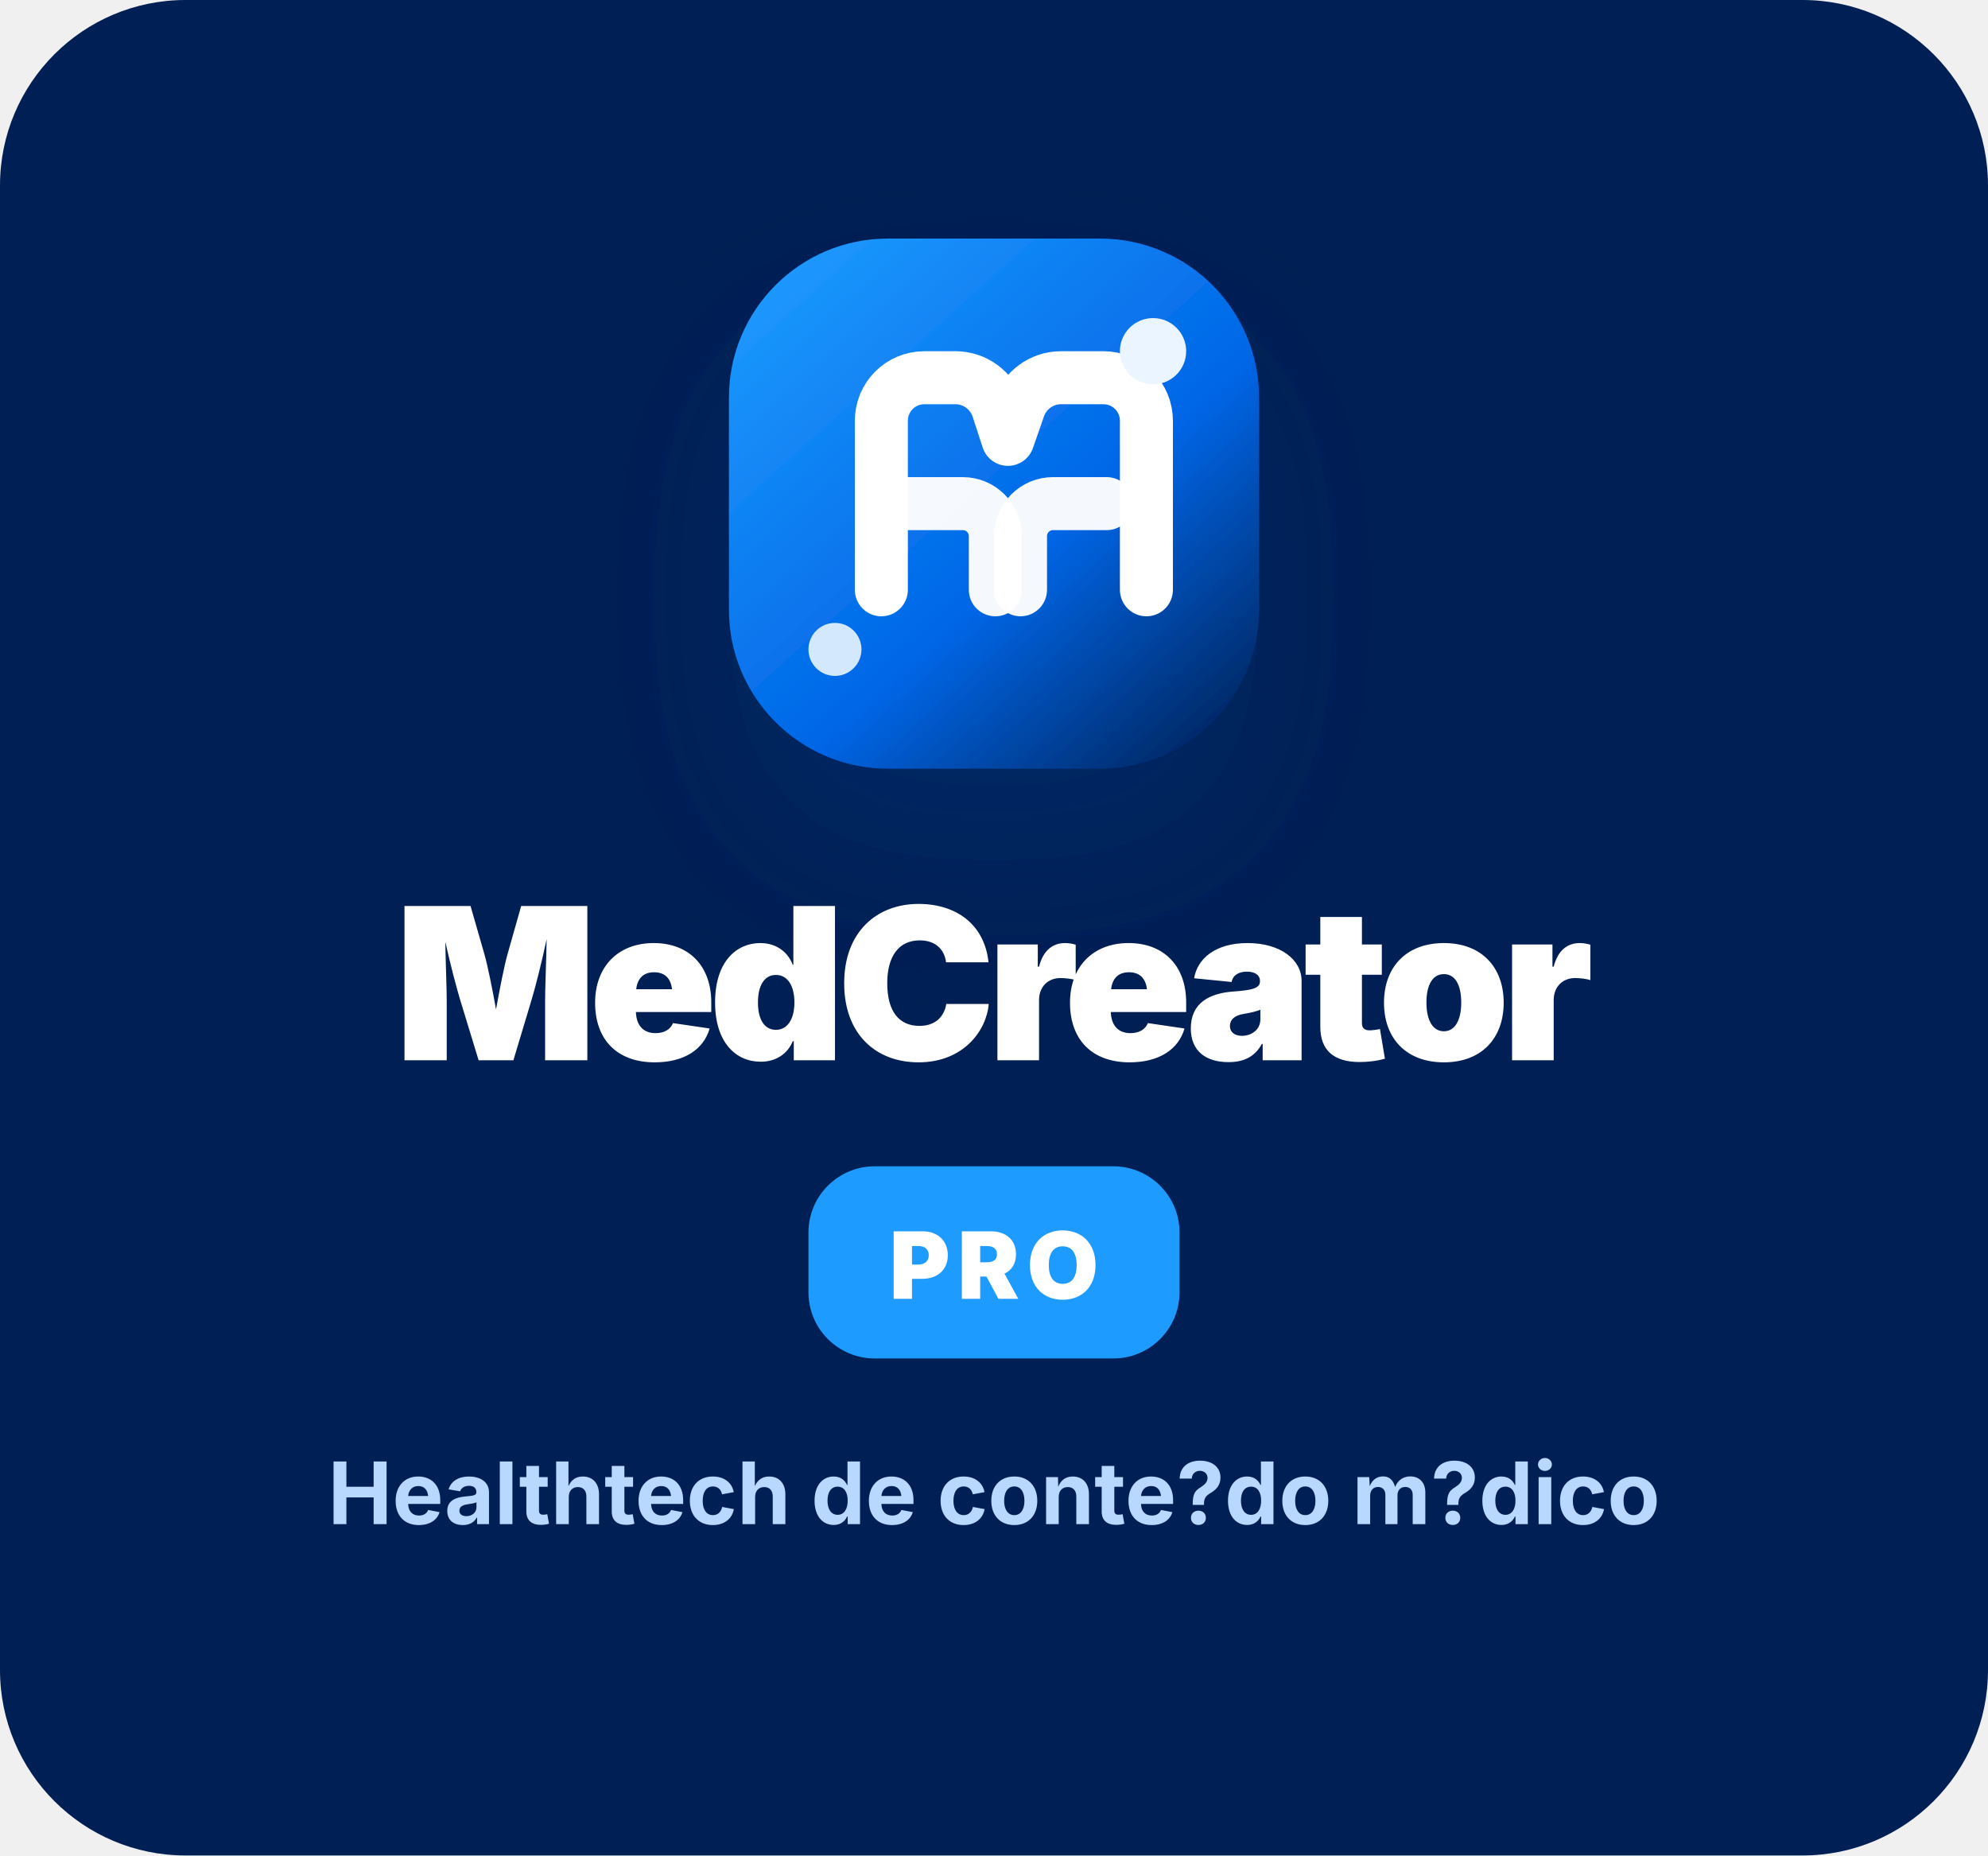
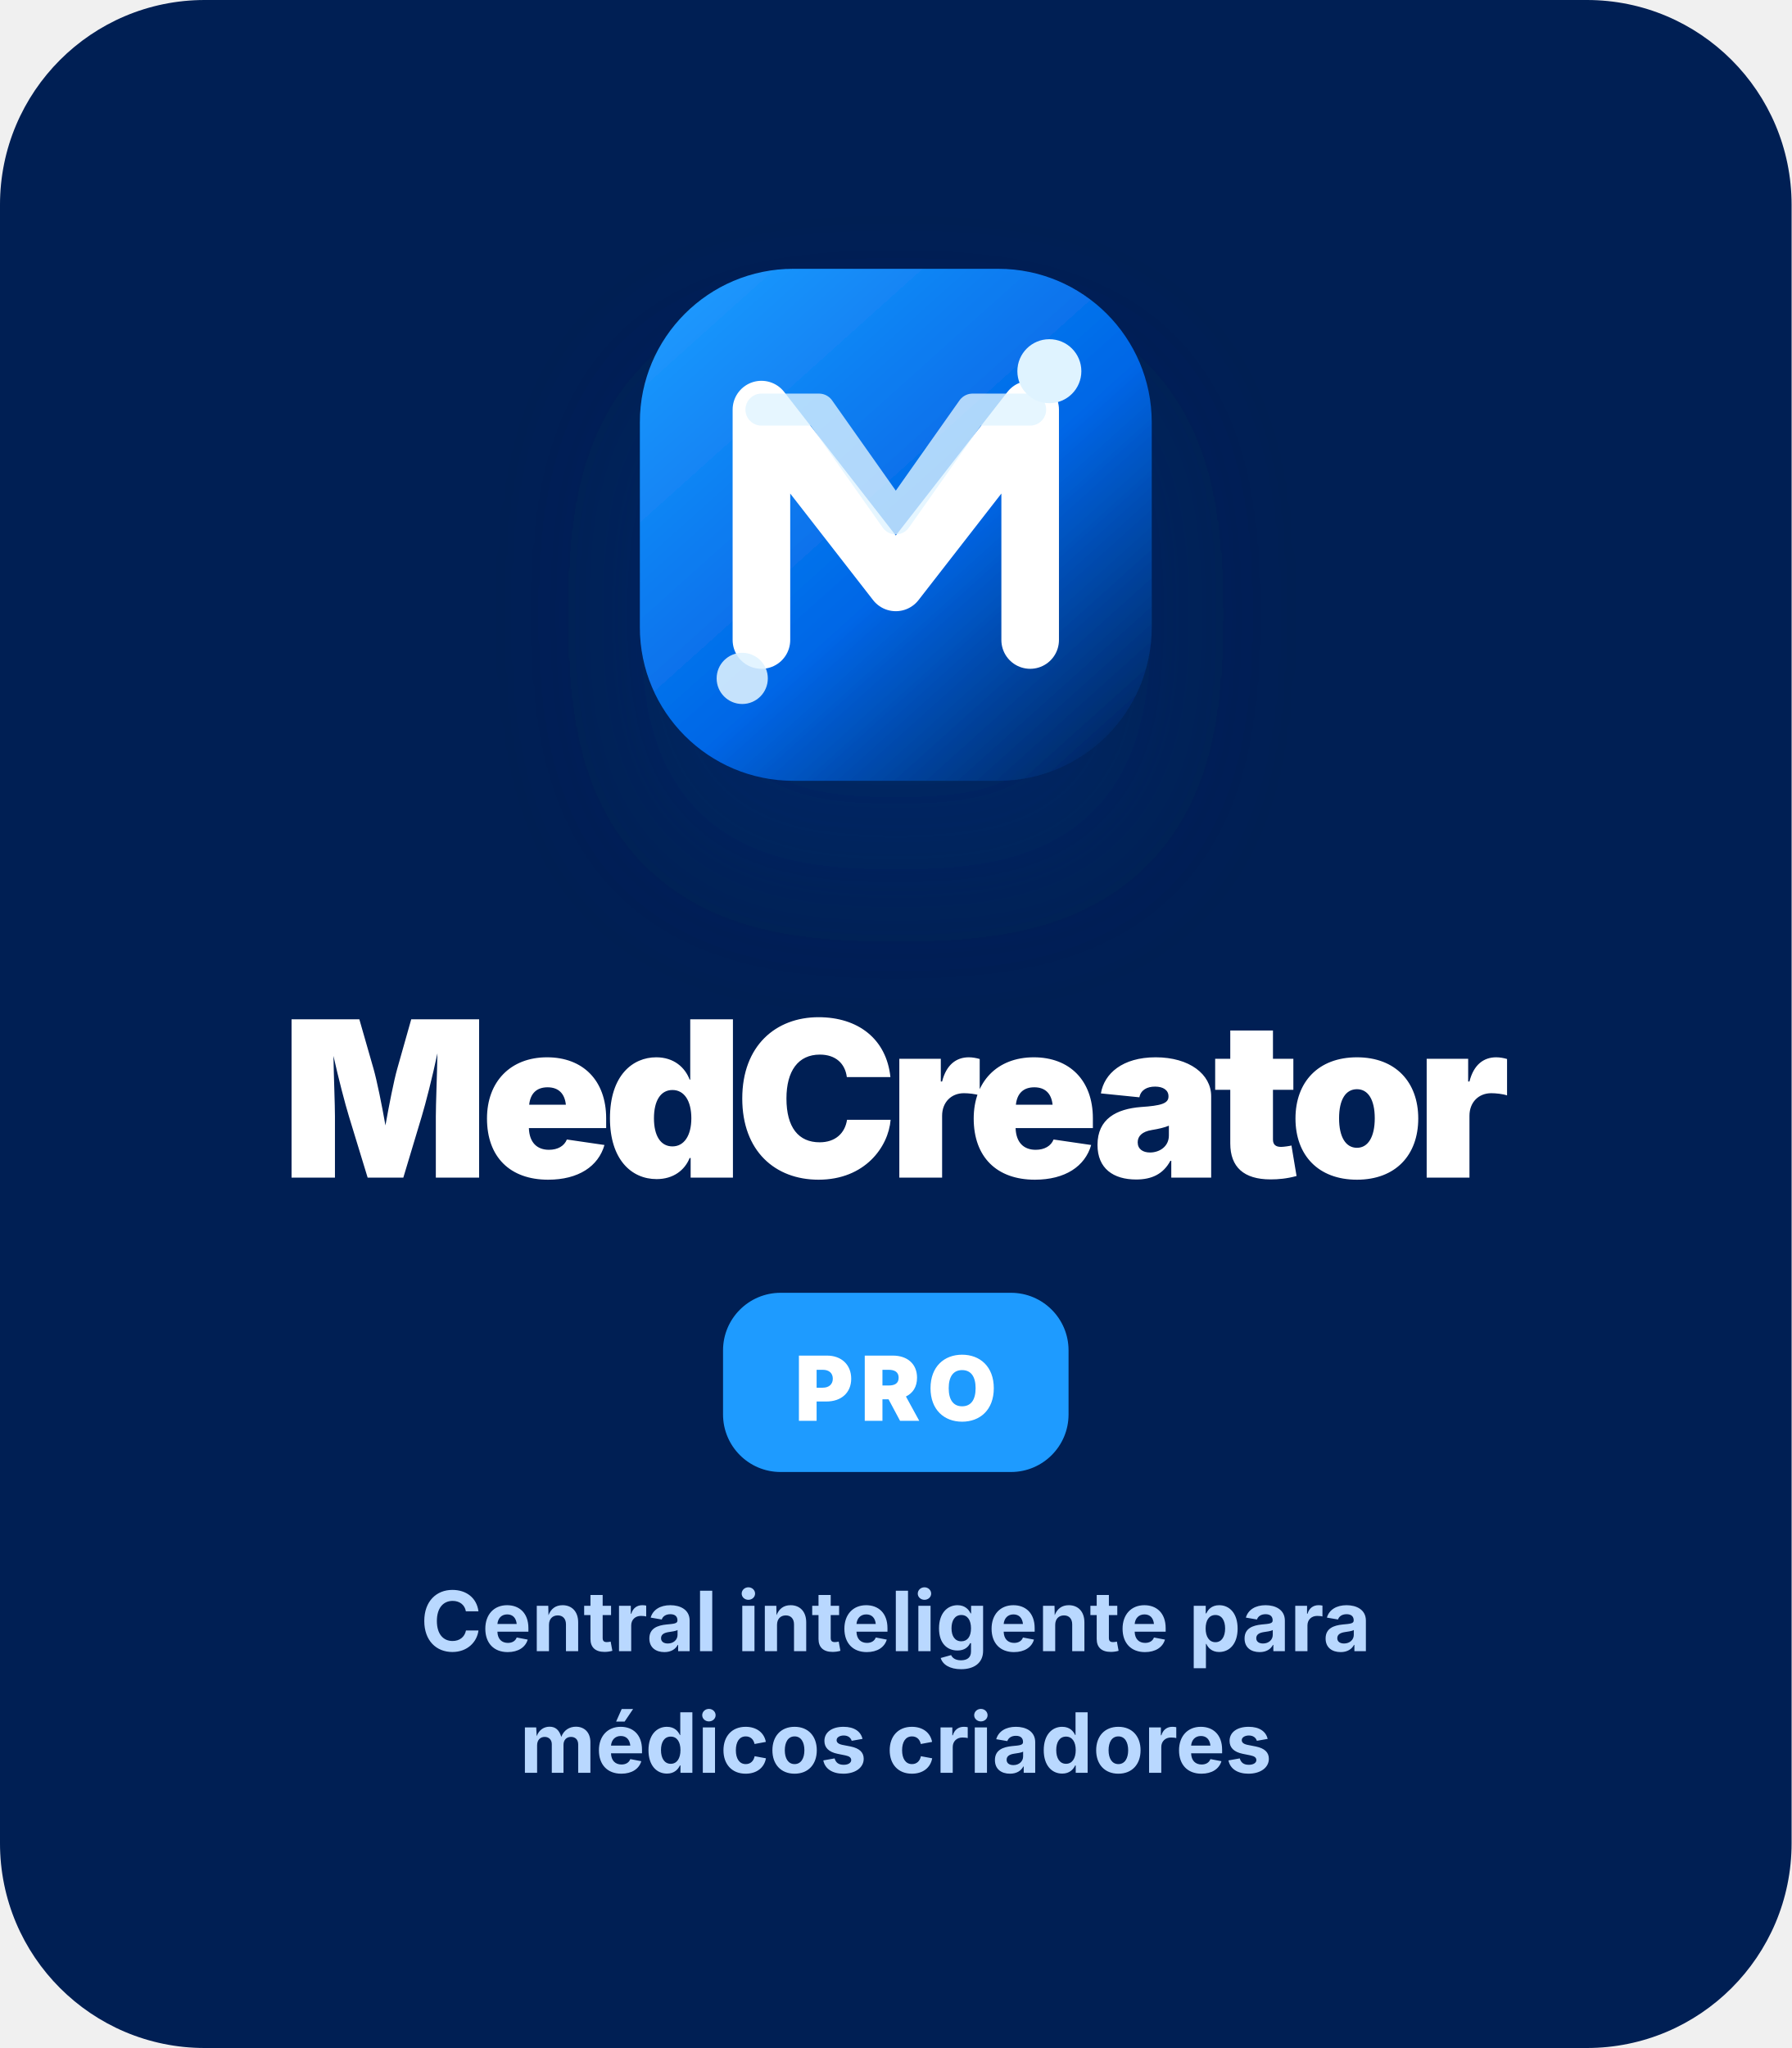
- <svg xmlns="http://www.w3.org/2000/svg" width="300" height="280" viewBox="0 0 300 280" fill="none">
-   <rect width="300" height="280" rx="28" fill="#001F54" />
-   <g transform="translate(102 28)">
+ <svg xmlns="http://www.w3.org/2000/svg" width="280" height="320" viewBox="0 0 280 320" fill="none">
+   <rect width="280" height="320" rx="32" fill="#001F54" />
+   <g transform="translate(92 34)">
    <defs>
-       <linearGradient id="g" x1="14" y1="10" x2="84" y2="88" gradientUnits="userSpaceOnUse">
+       <linearGradient id="mcpMarkGradient" x1="14" y1="10" x2="84" y2="88" gradientUnits="userSpaceOnUse">
        <stop stop-color="#1E9BFF" />
-         <stop offset="0.58" stop-color="#0066E6" />
+         <stop offset="0.55" stop-color="#0066E6" />
        <stop offset="1" stop-color="#001F54" />
      </linearGradient>
-       <filter id="s" x="-20" y="-20" width="136" height="136" color-interpolation-filters="sRGB">
-         <feDropShadow dx="0" dy="14" stdDeviation="12" flood-color="#003B8E" flood-opacity="0.24" />
+       <filter id="mcpShadow" x="-20" y="-20" width="136" height="136" color-interpolation-filters="sRGB">
+         <feDropShadow dx="0" dy="14" stdDeviation="12" flood-color="#003B8E" flood-opacity="0.26" />
      </filter>
    </defs>
-     <rect x="8" y="8" width="80" height="80" rx="24" fill="url(#g)" filter="url(#s)" />
-     <path d="M31 61V35.5C31 31.9 33.9 29 37.5 29H42.2C45.1 29 47.7 30.9 48.6 33.7L50.1 38.3L51.7 33.7C52.6 30.9 55.2 29 58.1 29H64.5C68.1 29 71 31.9 71 35.5V61" stroke="white" stroke-width="8" stroke-linecap="round" stroke-linejoin="round" />
-     <path d="M31 48H43.3C46 48 48.2 50.2 48.2 52.9V61" stroke="white" stroke-width="8" stroke-linecap="round" stroke-linejoin="round" opacity=".96" />
-     <path d="M65 48H56.9C54.2 48 52 50.2 52 52.9V61" stroke="white" stroke-width="8" stroke-linecap="round" stroke-linejoin="round" opacity=".96" />
-     <circle cx="72" cy="25" r="5" fill="#EAF5FF" />
-     <circle cx="24" cy="70" r="4" fill="#EAF5FF" opacity=".9" />
+     <rect x="8" y="8" width="80" height="80" rx="24" fill="url(#mcpMarkGradient)" filter="url(#mcpShadow)" />
+     <path d="M27 66V30L48 57L69 30V66" stroke="#FFFFFF" stroke-width="9" stroke-linecap="round" stroke-linejoin="round" />
+     <path d="M27 30H36L48 47L60 30H69" stroke="#DFF3FF" stroke-width="5" stroke-linecap="round" stroke-linejoin="round" opacity=".78" />
+     <circle cx="72" cy="24" r="5" fill="#DFF3FF" />
+     <circle cx="24" cy="72" r="4" fill="#DFF3FF" opacity=".88" />
  </g>
-   <text x="150" y="160" fill="#FFFFFF" text-anchor="middle" font-family="Inter, Arial, sans-serif" font-size="32" font-weight="850" letter-spacing="-1.3">MedCreator</text>
-   <rect x="122" y="176" width="56" height="29" rx="10" fill="#1E9BFF" />
-   <text x="150" y="196" fill="#FFFFFF" text-anchor="middle" font-family="Inter, Arial, sans-serif" font-size="14" font-weight="900" letter-spacing="1.1">PRO</text>
-   <text x="150" y="230" fill="#B9D8FF" text-anchor="middle" font-family="Inter, Arial, sans-serif" font-size="13" font-weight="650">Healthtech de conte?do m?dico</text>
+   <text x="140" y="184" text-anchor="middle" fill="#FFFFFF" font-family="Inter, Arial, sans-serif" font-size="34" font-weight="850" letter-spacing="-1.4">MedCreator</text>
+   <rect x="113" y="202" width="54" height="28" rx="9" fill="#1E9BFF" />
+   <text x="140" y="222" text-anchor="middle" fill="#FFFFFF" font-family="Inter, Arial, sans-serif" font-size="14" font-weight="900" letter-spacing="1.1">PRO</text>
+   <text x="140" y="258" text-anchor="middle" fill="#B9D8FF" font-family="Inter, Arial, sans-serif" font-size="13" font-weight="650">Central inteligente para</text>
+   <text x="140" y="277" text-anchor="middle" fill="#B9D8FF" font-family="Inter, Arial, sans-serif" font-size="13" font-weight="650">médicos criadores</text>
</svg>
